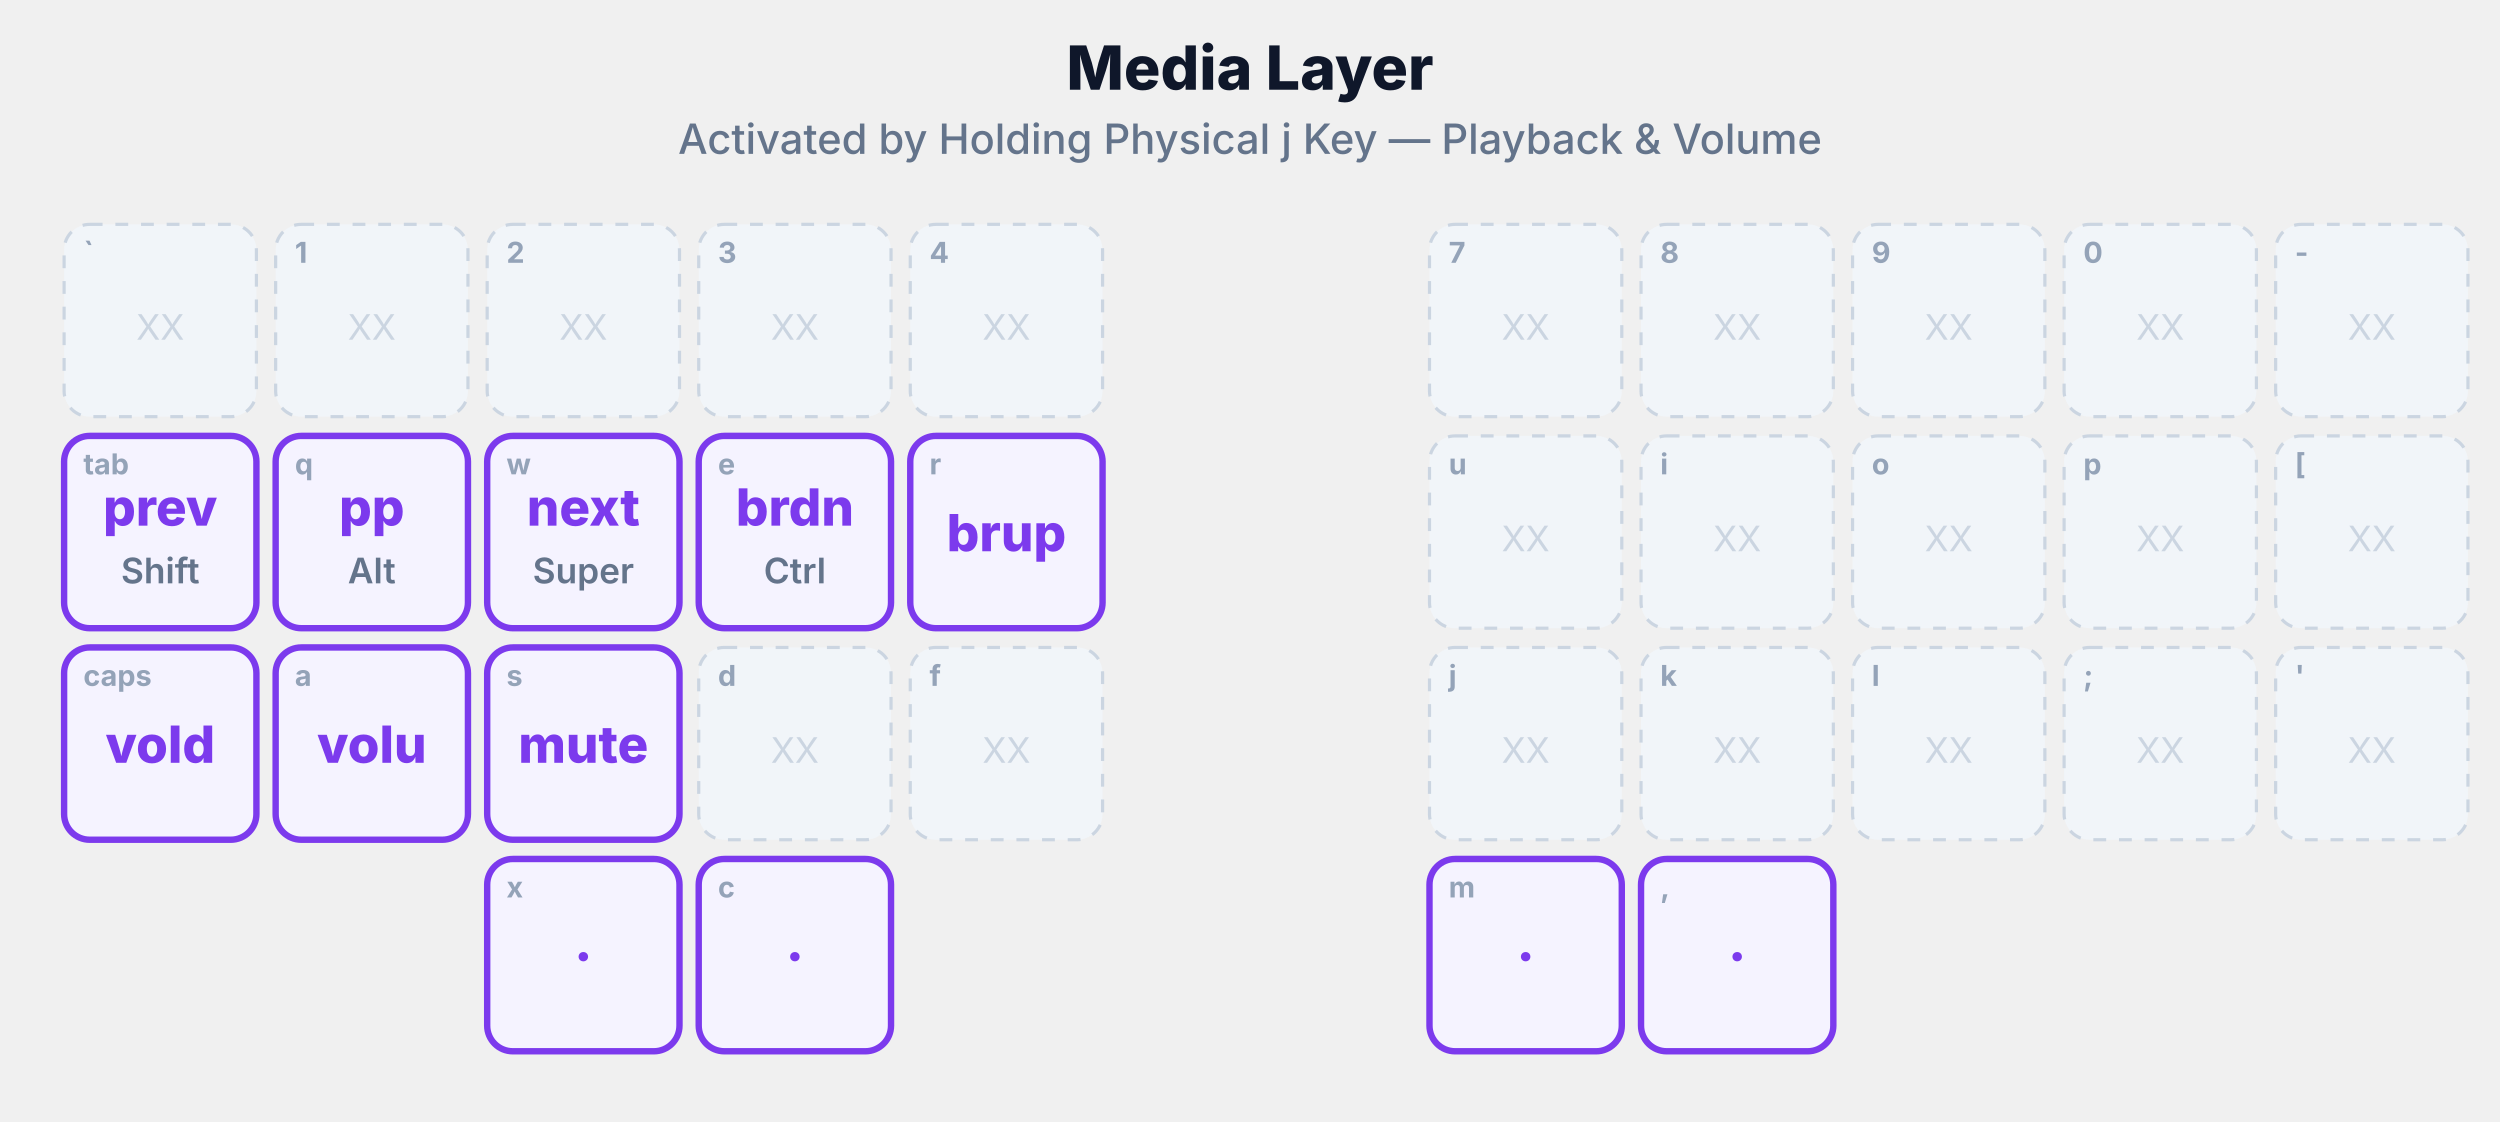
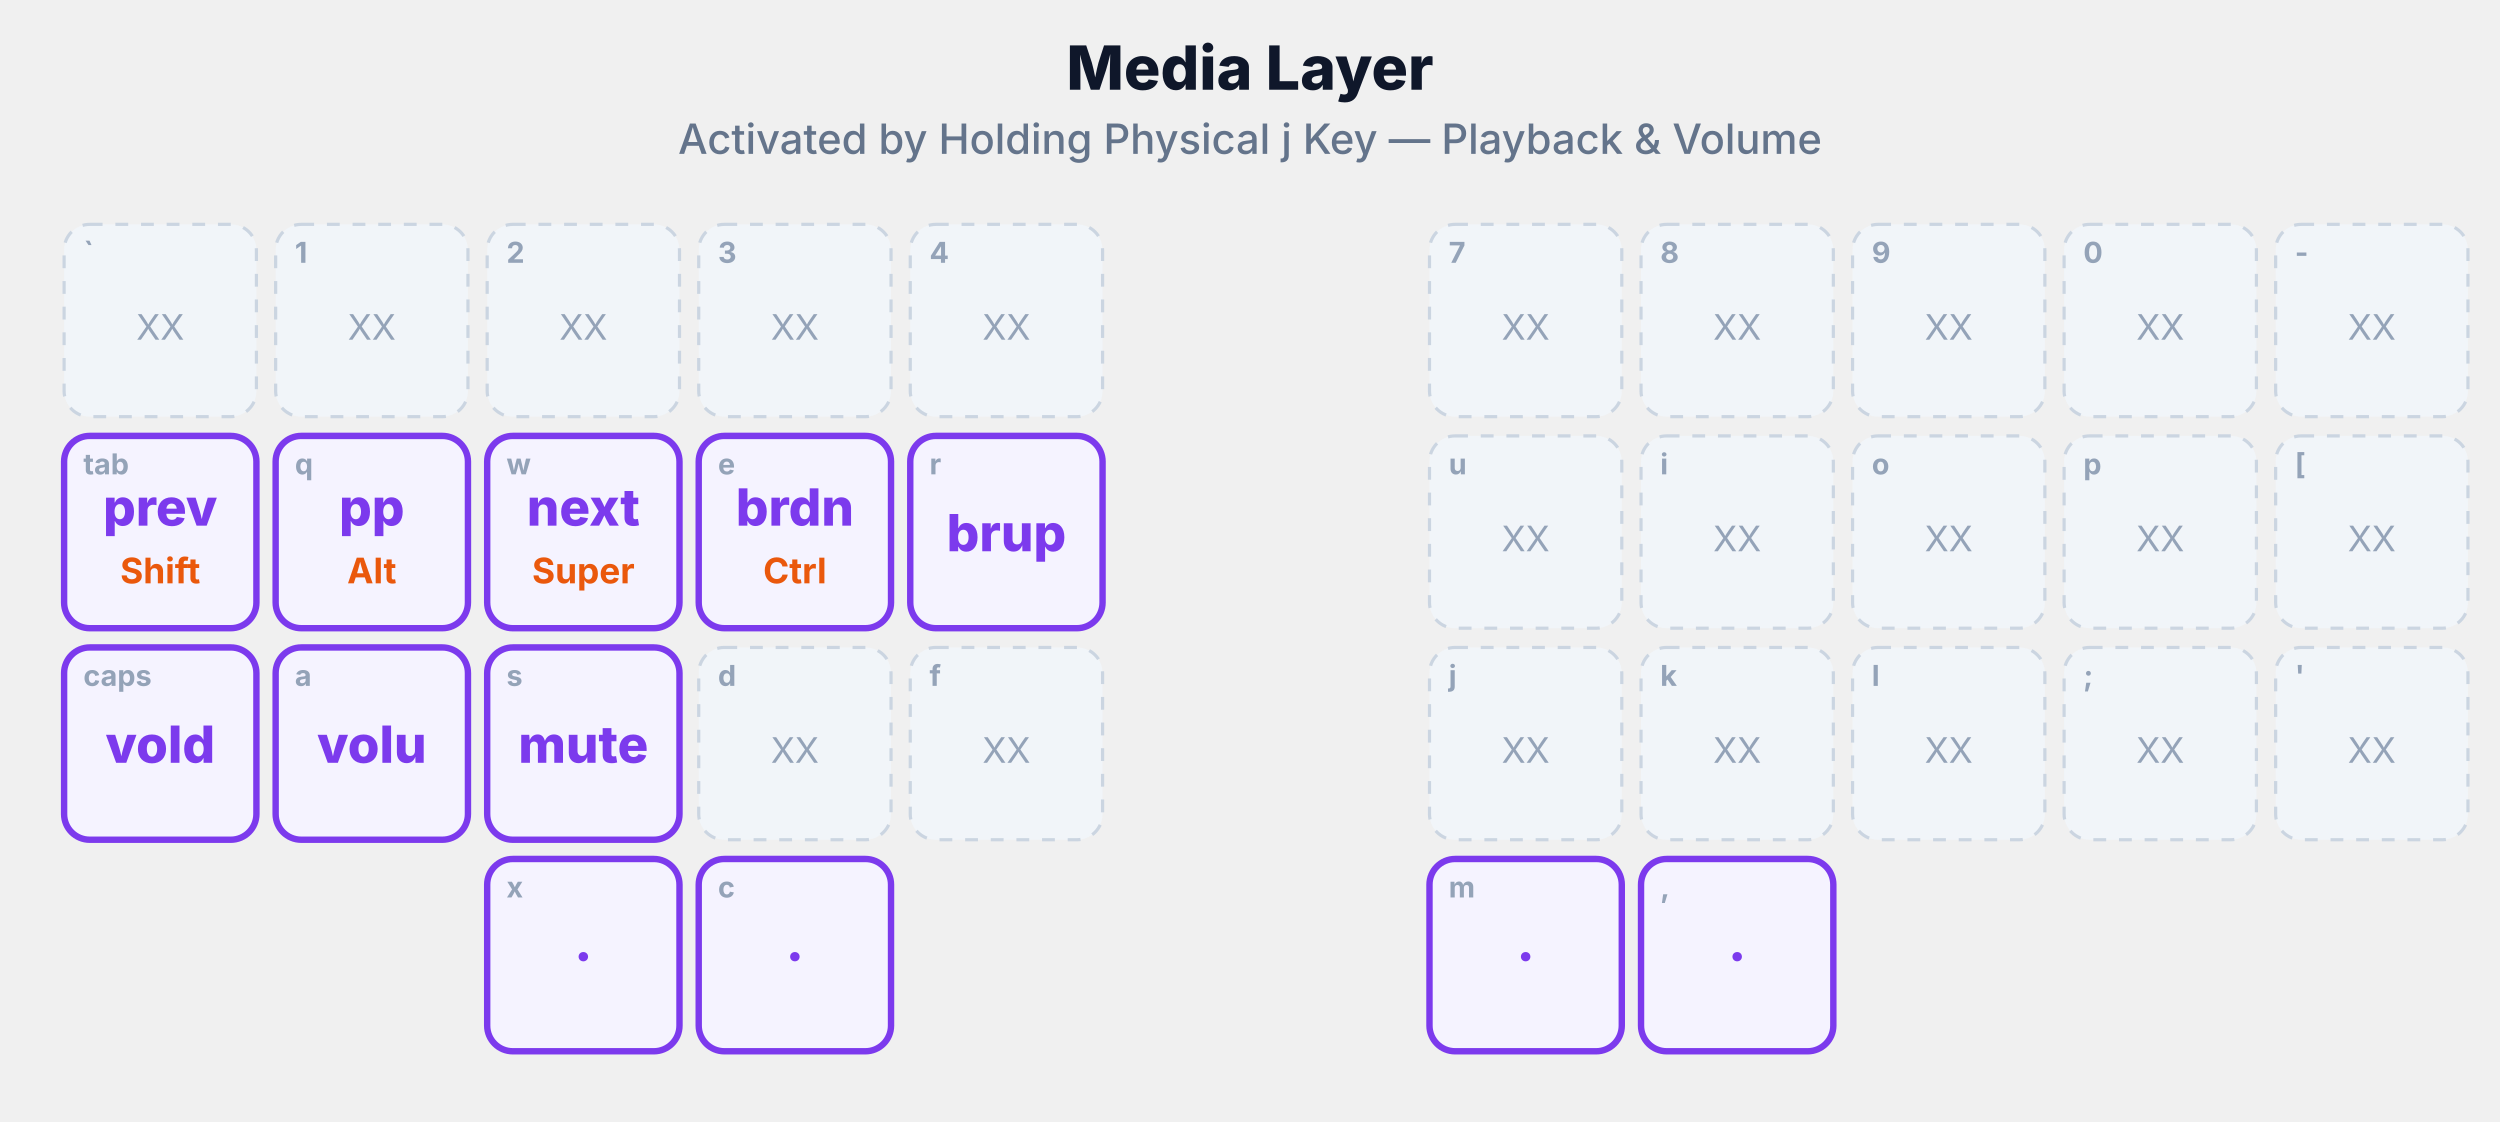
<svg xmlns="http://www.w3.org/2000/svg" viewBox="0 0 780 350">
  <style>
    :root { color-scheme: light dark; }
-     rect.key { fill: #ffffff; stroke: #cbd5e1; stroke-width: 1.5px; rx: 8px; ry: 8px; }
-     rect.gap { fill: #f1f5f9; stroke: #cbd5e1; stroke-dasharray: 4 4; rx: 8px; ry: 8px; }
-     rect.active { fill: #f5f3ff; stroke: #7c3aed; stroke-width: 2px; rx: 8px; ry: 8px; }
+     rect.key { fill: #ffffff; stroke: #cbd5e1; stroke-width: 1.5px; }
+     rect.gap { fill: #f1f5f9; stroke: #cbd5e1; stroke-dasharray: 4 4; }
+     rect.active { fill: #f5f3ff; stroke: #7c3aed; stroke-width: 2px; }
    text { font-family: system-ui, -apple-system, sans-serif; text-anchor: middle; }
    text.title { font-size: 19px; font-weight: 800; fill: #0f172a; }
    text.subtitle { font-size: 13px; font-weight: 500; fill: #64748b; }
    text.phys { font-size: 9px; font-weight: 700; fill: #94a3b8; text-anchor: start; }
    text.main { font-size: 16px; font-weight: 800; fill: #7c3aed; }
    text.sub { font-size: 11px; font-weight: 600; fill: #64748b; }
-     text.dead { font-size: 11px; fill: #cbd5e1; }
+     text.hrm-sub { font-size: 11px; font-weight: 700; fill: #ea580c; }
+     text.dead { font-size: 11px; fill: #94a3b8; }
    @media (prefers-color-scheme: dark) {
      rect.key { fill: #1e293b; stroke: #334155; }
      rect.gap { fill: #0f172a; stroke: #334155; }
      rect.active { fill: #2e1065; stroke: #a78bfa; }
      text.title { fill: #f8fafc; }
      text.subtitle { fill: #94a3b8; }
-       text.phys { fill: #64748b; }
+       text.phys { fill: #94a3b8; }
      text.main { fill: #a78bfa; }
      text.sub { fill: #94a3b8; }
-       text.dead { fill: #475569; }
+       text.hrm-sub { fill: #fb923c; }
+       text.dead { fill: #64748b; }
    }
  </style>
  <text x="390" y="28" class="title">Media Layer</text>
  <text x="390" y="48" class="subtitle">Activated by Holding Physical j Key — Playback &amp; Volume</text>
  <g transform="translate(20,70)">
-     <rect width="60" height="60" class="gap" />
+     <rect width="60" height="60" rx="8" class="gap" />
    <text x="6" y="12" class="phys">`</text>
    <text x="30" y="36" class="dead">XX</text>
  </g>
  <g transform="translate(86,70)">
-     <rect width="60" height="60" class="gap" />
+     <rect width="60" height="60" rx="8" class="gap" />
    <text x="6" y="12" class="phys">1</text>
    <text x="30" y="36" class="dead">XX</text>
  </g>
  <g transform="translate(152,70)">
-     <rect width="60" height="60" class="gap" />
+     <rect width="60" height="60" rx="8" class="gap" />
    <text x="6" y="12" class="phys">2</text>
    <text x="30" y="36" class="dead">XX</text>
  </g>
  <g transform="translate(218,70)">
-     <rect width="60" height="60" class="gap" />
+     <rect width="60" height="60" rx="8" class="gap" />
    <text x="6" y="12" class="phys">3</text>
    <text x="30" y="36" class="dead">XX</text>
  </g>
  <g transform="translate(284,70)">
-     <rect width="60" height="60" class="gap" />
+     <rect width="60" height="60" rx="8" class="gap" />
    <text x="6" y="12" class="phys">4</text>
    <text x="30" y="36" class="dead">XX</text>
  </g>
  <g transform="translate(446,70)">
-     <rect width="60" height="60" class="gap" />
+     <rect width="60" height="60" rx="8" class="gap" />
    <text x="6" y="12" class="phys">7</text>
    <text x="30" y="36" class="dead">XX</text>
  </g>
  <g transform="translate(512,70)">
-     <rect width="60" height="60" class="gap" />
+     <rect width="60" height="60" rx="8" class="gap" />
    <text x="6" y="12" class="phys">8</text>
    <text x="30" y="36" class="dead">XX</text>
  </g>
  <g transform="translate(578,70)">
-     <rect width="60" height="60" class="gap" />
+     <rect width="60" height="60" rx="8" class="gap" />
    <text x="6" y="12" class="phys">9</text>
    <text x="30" y="36" class="dead">XX</text>
  </g>
  <g transform="translate(644,70)">
-     <rect width="60" height="60" class="gap" />
+     <rect width="60" height="60" rx="8" class="gap" />
    <text x="6" y="12" class="phys">0</text>
    <text x="30" y="36" class="dead">XX</text>
  </g>
  <g transform="translate(710,70)">
-     <rect width="60" height="60" class="gap" />
+     <rect width="60" height="60" rx="8" class="gap" />
    <text x="6" y="12" class="phys">-</text>
    <text x="30" y="36" class="dead">XX</text>
  </g>
  <g transform="translate(20,136)">
-     <rect width="60" height="60" class="active" />
+     <rect width="60" height="60" rx="8" class="active" />
    <text x="6" y="12" class="phys">tab</text>
    <text x="30" y="28" class="main">prev</text>
-     <text x="30" y="46" class="sub" font-weight="700" fill="#ea580c">Shift</text>
+     <text x="30" y="46" class="hrm-sub">Shift</text>
  </g>
  <g transform="translate(86,136)">
-     <rect width="60" height="60" class="active" />
+     <rect width="60" height="60" rx="8" class="active" />
    <text x="6" y="12" class="phys">q</text>
    <text x="30" y="28" class="main">pp</text>
-     <text x="30" y="46" class="sub" font-weight="700" fill="#ea580c">Alt</text>
+     <text x="30" y="46" class="hrm-sub">Alt</text>
  </g>
  <g transform="translate(152,136)">
-     <rect width="60" height="60" class="active" />
+     <rect width="60" height="60" rx="8" class="active" />
    <text x="6" y="12" class="phys">w</text>
    <text x="30" y="28" class="main">next</text>
-     <text x="30" y="46" class="sub" font-weight="700" fill="#ea580c">Super</text>
+     <text x="30" y="46" class="hrm-sub">Super</text>
  </g>
  <g transform="translate(218,136)">
-     <rect width="60" height="60" class="active" />
+     <rect width="60" height="60" rx="8" class="active" />
    <text x="6" y="12" class="phys">e</text>
    <text x="30" y="28" class="main">brdn</text>
-     <text x="30" y="46" class="sub" font-weight="700" fill="#ea580c">Ctrl</text>
+     <text x="30" y="46" class="hrm-sub">Ctrl</text>
  </g>
  <g transform="translate(284,136)">
-     <rect width="60" height="60" class="active" />
+     <rect width="60" height="60" rx="8" class="active" />
    <text x="6" y="12" class="phys">r</text>
    <text x="30" y="36" class="main">brup</text>
  </g>
  <g transform="translate(446,136)">
-     <rect width="60" height="60" class="gap" />
+     <rect width="60" height="60" rx="8" class="gap" />
    <text x="6" y="12" class="phys">u</text>
    <text x="30" y="36" class="dead">XX</text>
  </g>
  <g transform="translate(512,136)">
-     <rect width="60" height="60" class="gap" />
+     <rect width="60" height="60" rx="8" class="gap" />
    <text x="6" y="12" class="phys">i</text>
    <text x="30" y="36" class="dead">XX</text>
  </g>
  <g transform="translate(578,136)">
-     <rect width="60" height="60" class="gap" />
+     <rect width="60" height="60" rx="8" class="gap" />
    <text x="6" y="12" class="phys">o</text>
    <text x="30" y="36" class="dead">XX</text>
  </g>
  <g transform="translate(644,136)">
-     <rect width="60" height="60" class="gap" />
+     <rect width="60" height="60" rx="8" class="gap" />
    <text x="6" y="12" class="phys">p</text>
    <text x="30" y="36" class="dead">XX</text>
  </g>
  <g transform="translate(710,136)">
-     <rect width="60" height="60" class="gap" />
+     <rect width="60" height="60" rx="8" class="gap" />
    <text x="6" y="12" class="phys">[</text>
    <text x="30" y="36" class="dead">XX</text>
  </g>
  <g transform="translate(20,202)">
-     <rect width="60" height="60" class="active" />
+     <rect width="60" height="60" rx="8" class="active" />
    <text x="6" y="12" class="phys">caps</text>
    <text x="30" y="36" class="main">vold</text>
  </g>
  <g transform="translate(86,202)">
-     <rect width="60" height="60" class="active" />
+     <rect width="60" height="60" rx="8" class="active" />
    <text x="6" y="12" class="phys">a</text>
    <text x="30" y="36" class="main">volu</text>
  </g>
  <g transform="translate(152,202)">
-     <rect width="60" height="60" class="active" />
+     <rect width="60" height="60" rx="8" class="active" />
    <text x="6" y="12" class="phys">s</text>
    <text x="30" y="36" class="main">mute</text>
  </g>
  <g transform="translate(218,202)">
-     <rect width="60" height="60" class="gap" />
+     <rect width="60" height="60" rx="8" class="gap" />
    <text x="6" y="12" class="phys">d</text>
    <text x="30" y="36" class="dead">XX</text>
  </g>
  <g transform="translate(284,202)">
-     <rect width="60" height="60" class="gap" />
+     <rect width="60" height="60" rx="8" class="gap" />
    <text x="6" y="12" class="phys">f</text>
    <text x="30" y="36" class="dead">XX</text>
  </g>
  <g transform="translate(446,202)">
-     <rect width="60" height="60" class="gap" />
+     <rect width="60" height="60" rx="8" class="gap" />
    <text x="6" y="12" class="phys">j</text>
    <text x="30" y="36" class="dead">XX</text>
  </g>
  <g transform="translate(512,202)">
-     <rect width="60" height="60" class="gap" />
+     <rect width="60" height="60" rx="8" class="gap" />
    <text x="6" y="12" class="phys">k</text>
    <text x="30" y="36" class="dead">XX</text>
  </g>
  <g transform="translate(578,202)">
-     <rect width="60" height="60" class="gap" />
+     <rect width="60" height="60" rx="8" class="gap" />
    <text x="6" y="12" class="phys">l</text>
    <text x="30" y="36" class="dead">XX</text>
  </g>
  <g transform="translate(644,202)">
-     <rect width="60" height="60" class="gap" />
+     <rect width="60" height="60" rx="8" class="gap" />
    <text x="6" y="12" class="phys">;</text>
    <text x="30" y="36" class="dead">XX</text>
  </g>
  <g transform="translate(710,202)">
-     <rect width="60" height="60" class="gap" />
+     <rect width="60" height="60" rx="8" class="gap" />
    <text x="6" y="12" class="phys">'</text>
    <text x="30" y="36" class="dead">XX</text>
  </g>
  <g transform="translate(152,268)">
-     <rect width="60" height="60" class="active" />
+     <rect width="60" height="60" rx="8" class="active" />
    <text x="6" y="12" class="phys">x</text>
    <text x="30" y="36" class="main">·</text>
  </g>
  <g transform="translate(218,268)">
-     <rect width="60" height="60" class="active" />
+     <rect width="60" height="60" rx="8" class="active" />
    <text x="6" y="12" class="phys">c</text>
    <text x="30" y="36" class="main">·</text>
  </g>
  <g transform="translate(446,268)">
-     <rect width="60" height="60" class="active" />
+     <rect width="60" height="60" rx="8" class="active" />
    <text x="6" y="12" class="phys">m</text>
    <text x="30" y="36" class="main">·</text>
  </g>
  <g transform="translate(512,268)">
-     <rect width="60" height="60" class="active" />
+     <rect width="60" height="60" rx="8" class="active" />
    <text x="6" y="12" class="phys">,</text>
    <text x="30" y="36" class="main">·</text>
  </g>
</svg>
